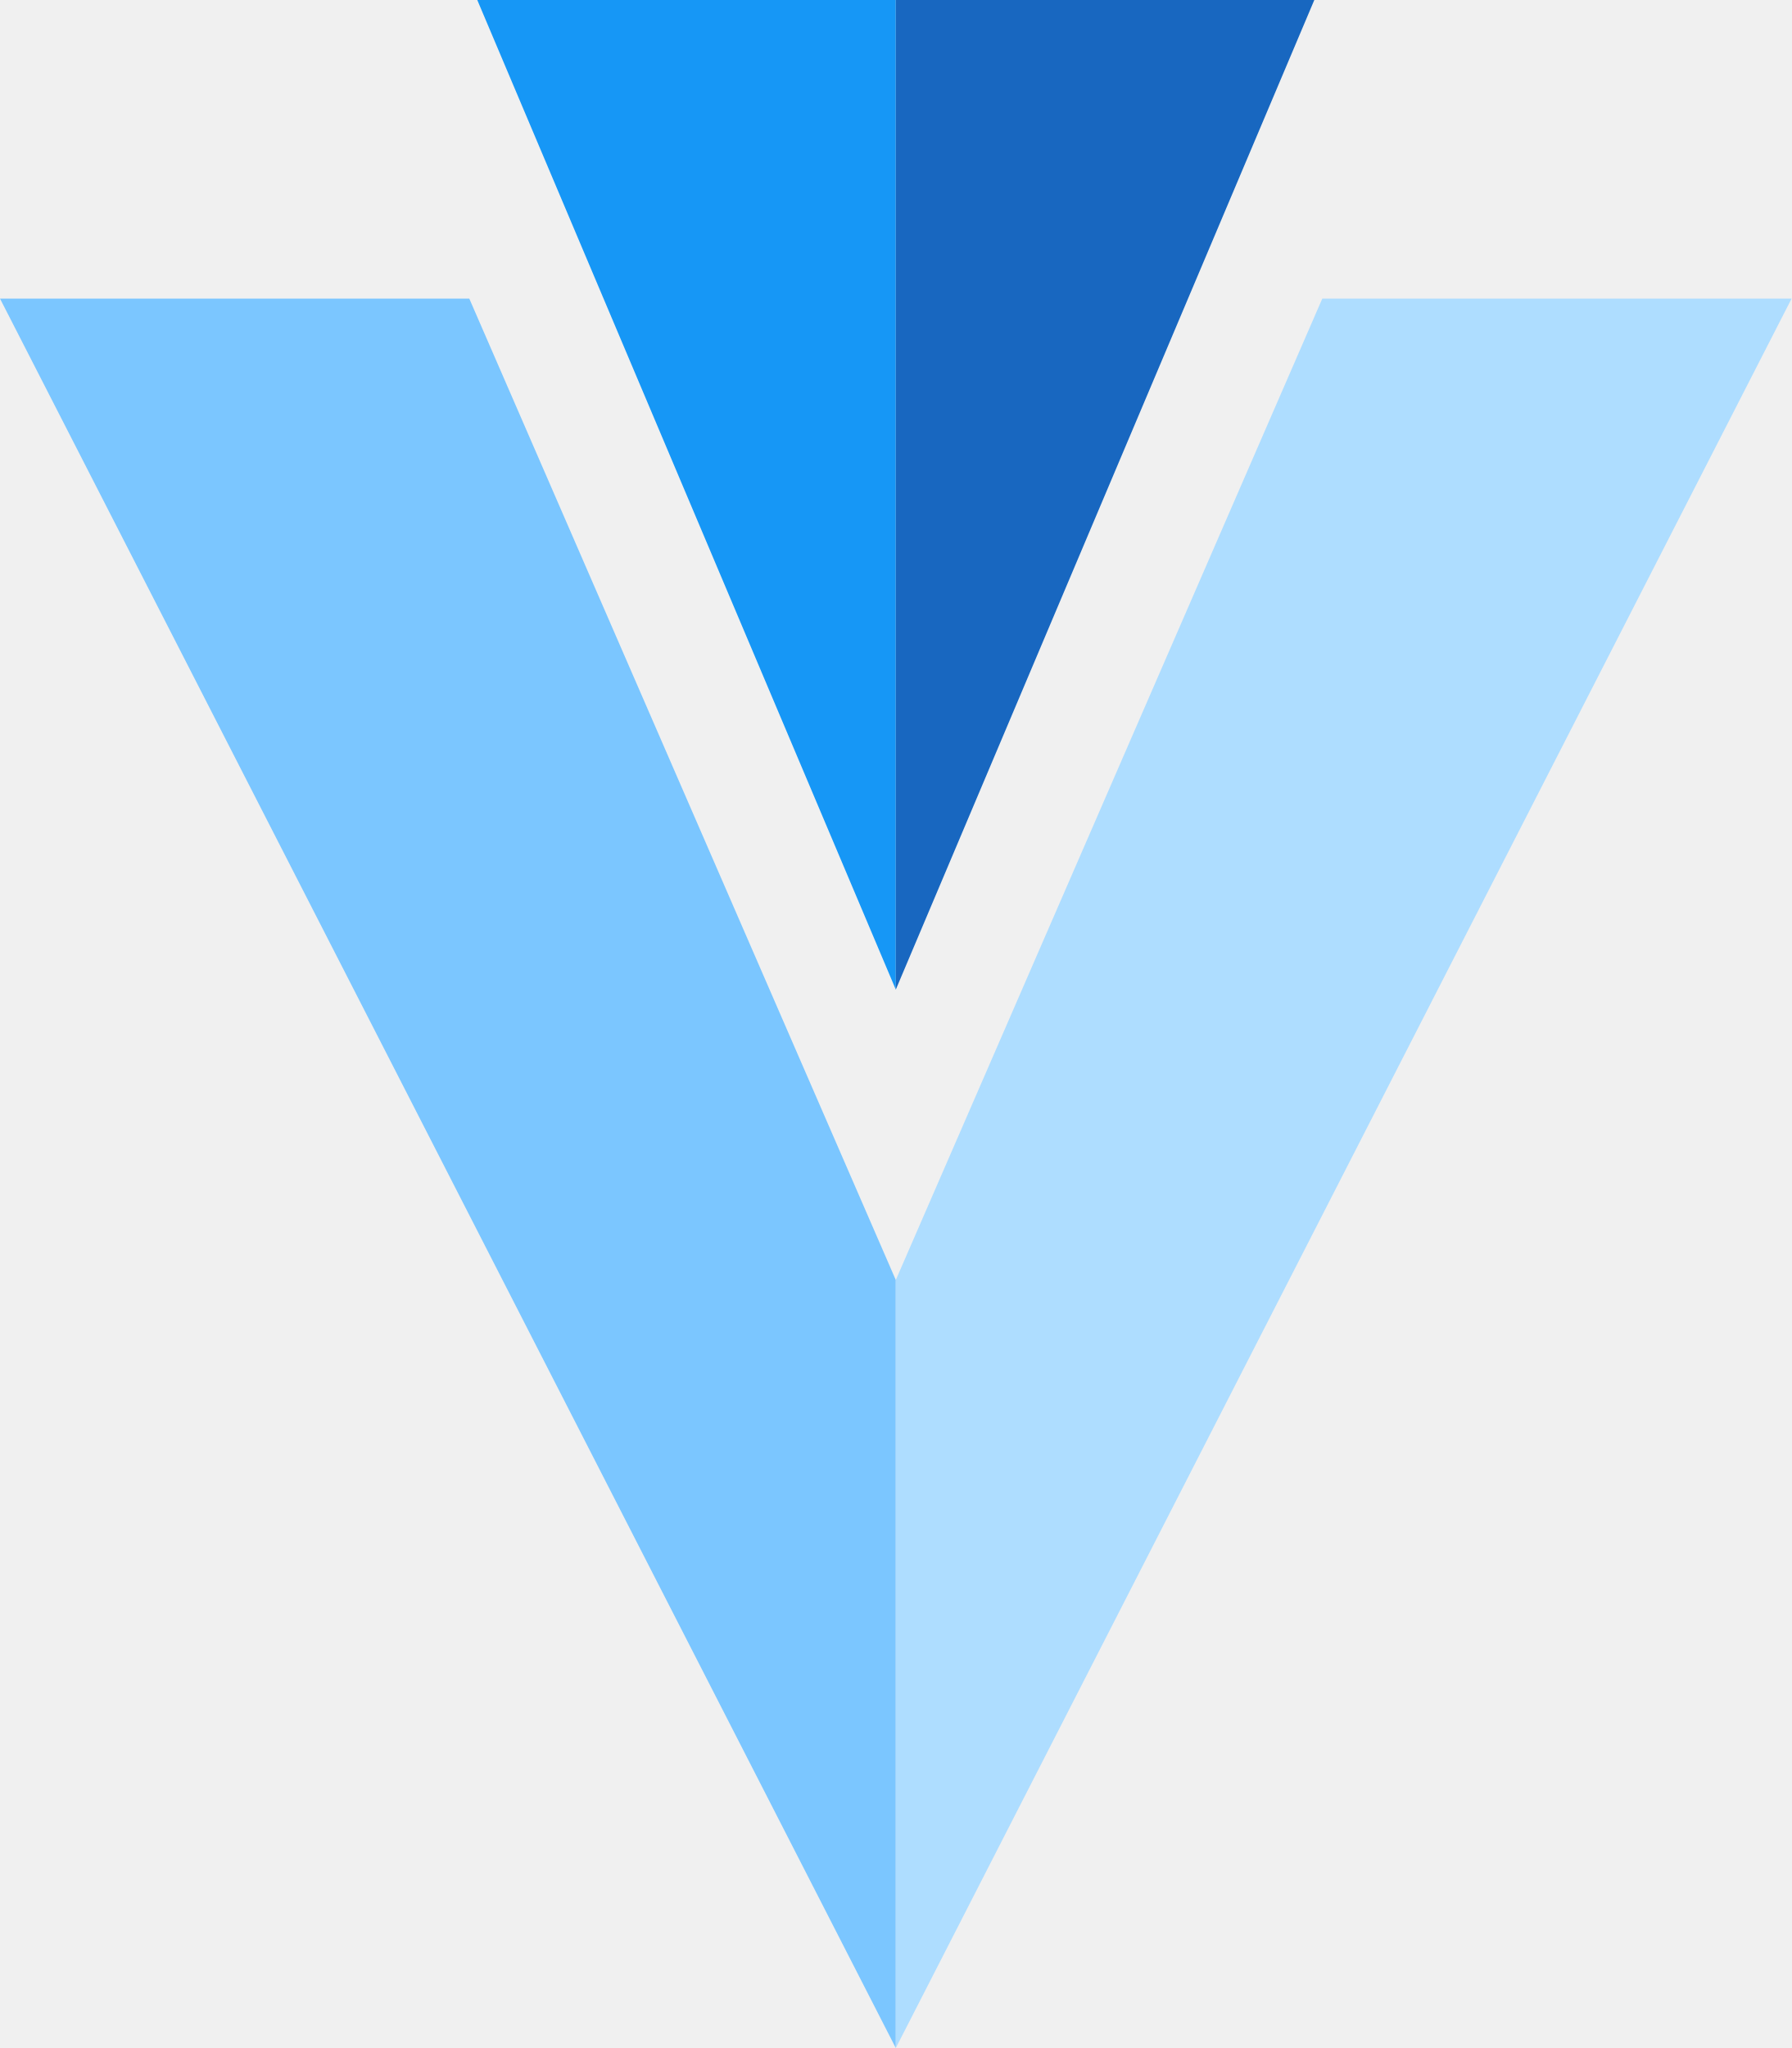
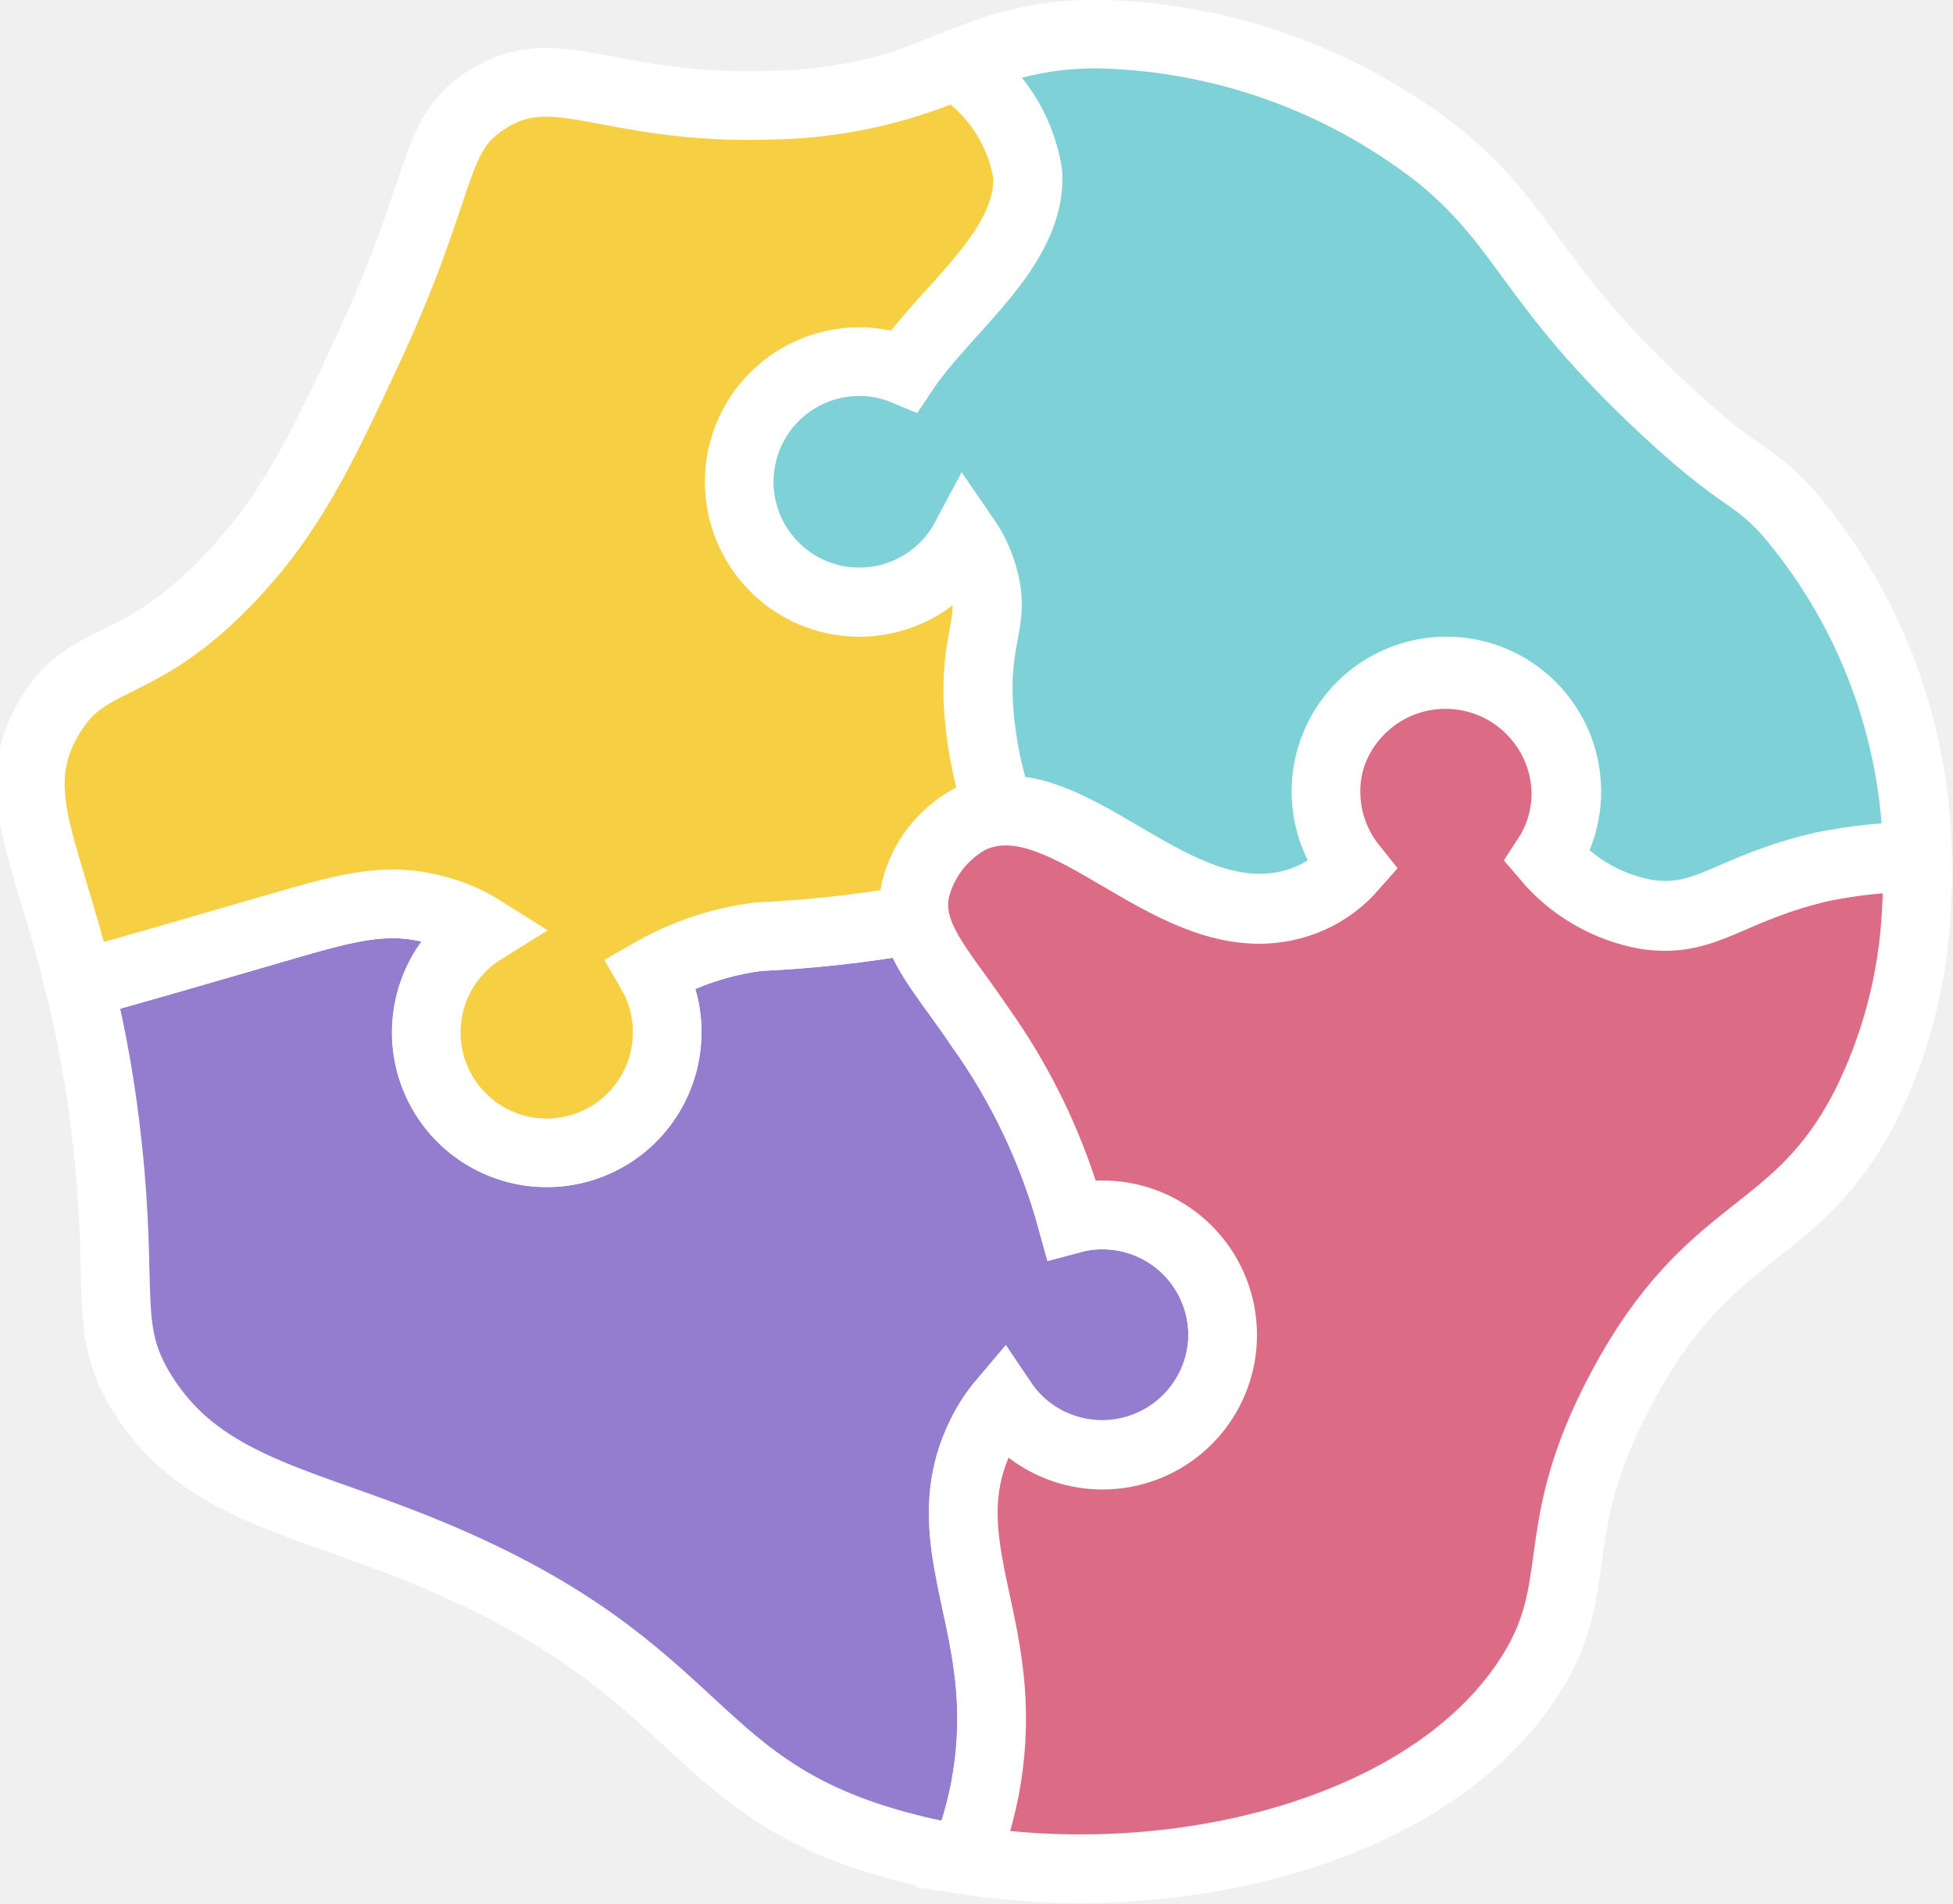
- <svg xmlns="http://www.w3.org/2000/svg" id="Layer_1" data-name="Layer 1" viewBox="0 0 87.5 100">
-   <defs>
-     <style>.cls-1{fill:#1697f6;}.cls-2{fill:#7bc6ff;}.cls-3{fill:#1867c0;}.cls-4{fill:#aeddff;}</style>
-   </defs>
-   <polyline class="cls-1" points="43.75 0 23.31 0 43.75 48.32" />
-   <polygon class="cls-2" points="43.75 62.5 43.75 100 0 14.58 22.92 14.58 43.75 62.5" />
-   <polyline class="cls-3" points="43.75 0 64.19 0 43.75 48.32" />
-   <polygon class="cls-4" points="64.58 14.58 87.5 14.58 43.75 100 43.75 62.5 64.58 14.58" />
+ <svg xmlns="http://www.w3.org/2000/svg" width="56.895" height="55.448" viewBox="0 0 56.895 55.448">
+   <g id="Group_8020" data-name="Group 8020" transform="translate(0.886 0.993)">
+     <path id="Path_15844" data-name="Path 15844" d="M37.054,78.973a3.512,3.512,0,0,1-6.411,1.96,4.467,4.467,0,0,0-.61.931c-1.159,2.307-.137,4.313.183,6.777a10.893,10.893,0,0,1-.7,5.625h0a18.226,18.226,0,0,1-2.029-.442c-6.319-1.754-5.423-5.354-14.362-8.806-3.3-1.274-5.942-1.758-7.543-4.328-1.159-1.865-.542-2.845-1.014-7.219a35.1,35.1,0,0,0-.82-4.7c1.365-.37,3.161-.892,5.431-1.552s3.375-1.011,4.866-.645a4.713,4.713,0,0,1,1.464.618,3.506,3.506,0,1,0,4.9,1.236,8.45,8.45,0,0,1,3.123-1.045,34.326,34.326,0,0,0,4.572-.511c.194.969,1.037,1.869,1.88,3.135a17.743,17.743,0,0,1,2.67,5.6,3.5,3.5,0,0,1,4.4,3.371Z" transform="translate(-2.321 -41.09)" fill="#947dce" stroke="#fff" stroke-width="2" />
+     <path id="Path_15845" data-name="Path 15845" d="M27.625,21.266a11.966,11.966,0,0,0,.591,2.86,2.361,2.361,0,0,0-.866.24,3.209,3.209,0,0,0-1.552,2.01,2.043,2.043,0,0,0-.015.885,34.327,34.327,0,0,1-4.572.511,8.422,8.422,0,0,0-3.123,1.045,3.439,3.439,0,0,1,.461,1.728,3.509,3.509,0,1,1-5.362-2.963,4.9,4.9,0,0,0-1.464-.618c-1.487-.366-2.608-.011-4.866.644S2.795,28.79,1.425,29.16c-.191-.782-.389-1.476-.572-2.094-.759-2.555-1.3-3.928-.347-5.614,1.14-2.025,2.582-1.22,5.366-4.187,1.75-1.865,2.608-3.7,3.917-6.495,2.345-5.015,1.857-6.308,3.482-7.36,2.04-1.319,3.47.29,8.268.145a14.057,14.057,0,0,0,5.4-1.156,4.607,4.607,0,0,1,2.105,3.154c.137,2.2-2.391,3.947-3.6,5.758A3.487,3.487,0,1,0,27.22,16.2a3.641,3.641,0,0,1,.488,1.007C28.17,18.661,27.457,18.951,27.625,21.266Z" transform="translate(0 -1.482)" fill="#f7cf43" stroke="#fff" stroke-width="2" />
+     <path id="Path_15846" data-name="Path 15846" d="M96.692,55.777a14.277,14.277,0,0,1-1.483,5.644c-2.044,3.974-4.492,3.318-7.108,8.226-2.3,4.309-.919,5.774-2.757,8.516-2.868,4.286-9.828,6.094-15.872,5.282-.175-.023-.347-.05-.519-.076a10.934,10.934,0,0,0,.7-5.625c-.317-2.464-1.342-4.469-.183-6.777a4.624,4.624,0,0,1,.61-.93,3.5,3.5,0,1,0,2.9-5.45,3.321,3.321,0,0,0-.9.118,17.743,17.743,0,0,0-2.67-5.6c-.843-1.262-1.686-2.162-1.88-3.135a2.043,2.043,0,0,1,.015-.885,3.24,3.24,0,0,1,1.552-2.01,2.361,2.361,0,0,1,.866-.24c2.574-.214,5.385,3.638,8.611,2.711a3.534,3.534,0,0,0,1.674-1.056,3.463,3.463,0,0,1-.778-2.193,3.509,3.509,0,0,1,7.017,0,3.442,3.442,0,0,1-.561,1.888,4.941,4.941,0,0,0,2.9,1.67c1.77.256,2.353-.747,5.125-1.392a15.305,15.305,0,0,1,2.757-.294C96.734,54.71,96.726,55.247,96.692,55.777Z" transform="translate(-41.754 -30.193)" fill="#dc6c85" stroke="#fff" stroke-width="2" />
+     <path id="Path_15847" data-name="Path 15847" d="M88.457,23.941a15.224,15.224,0,0,0-2.753.294c-2.776.644-3.356,1.647-5.125,1.392a4.921,4.921,0,0,1-2.9-1.67,3.452,3.452,0,0,0,.561-1.888A3.508,3.508,0,1,0,72,24.261a3.547,3.547,0,0,1-1.678,1.056c-3.226.927-6.037-2.925-8.611-2.711a11.966,11.966,0,0,1-.591-2.86c-.168-2.315.545-2.6.088-4.054a3.7,3.7,0,0,0-.488-1.007,3.5,3.5,0,1,1-3.089-5.145A3.408,3.408,0,0,1,58.94,9.8c1.213-1.815,3.737-3.566,3.6-5.762A4.6,4.6,0,0,0,60.443.88c.256-.1.511-.2.77-.294A9.452,9.452,0,0,1,65.046.015a16.661,16.661,0,0,1,9.572,3.608c2.506,2.1,2.559,3.684,6.529,7.36,2.231,2.067,2.406,1.747,3.482,2.887A15.78,15.78,0,0,1,88.457,23.941Z" transform="translate(-33.482 0)" fill="#7fd1d8" stroke="#fff" stroke-width="2" />
+   </g>
</svg>
